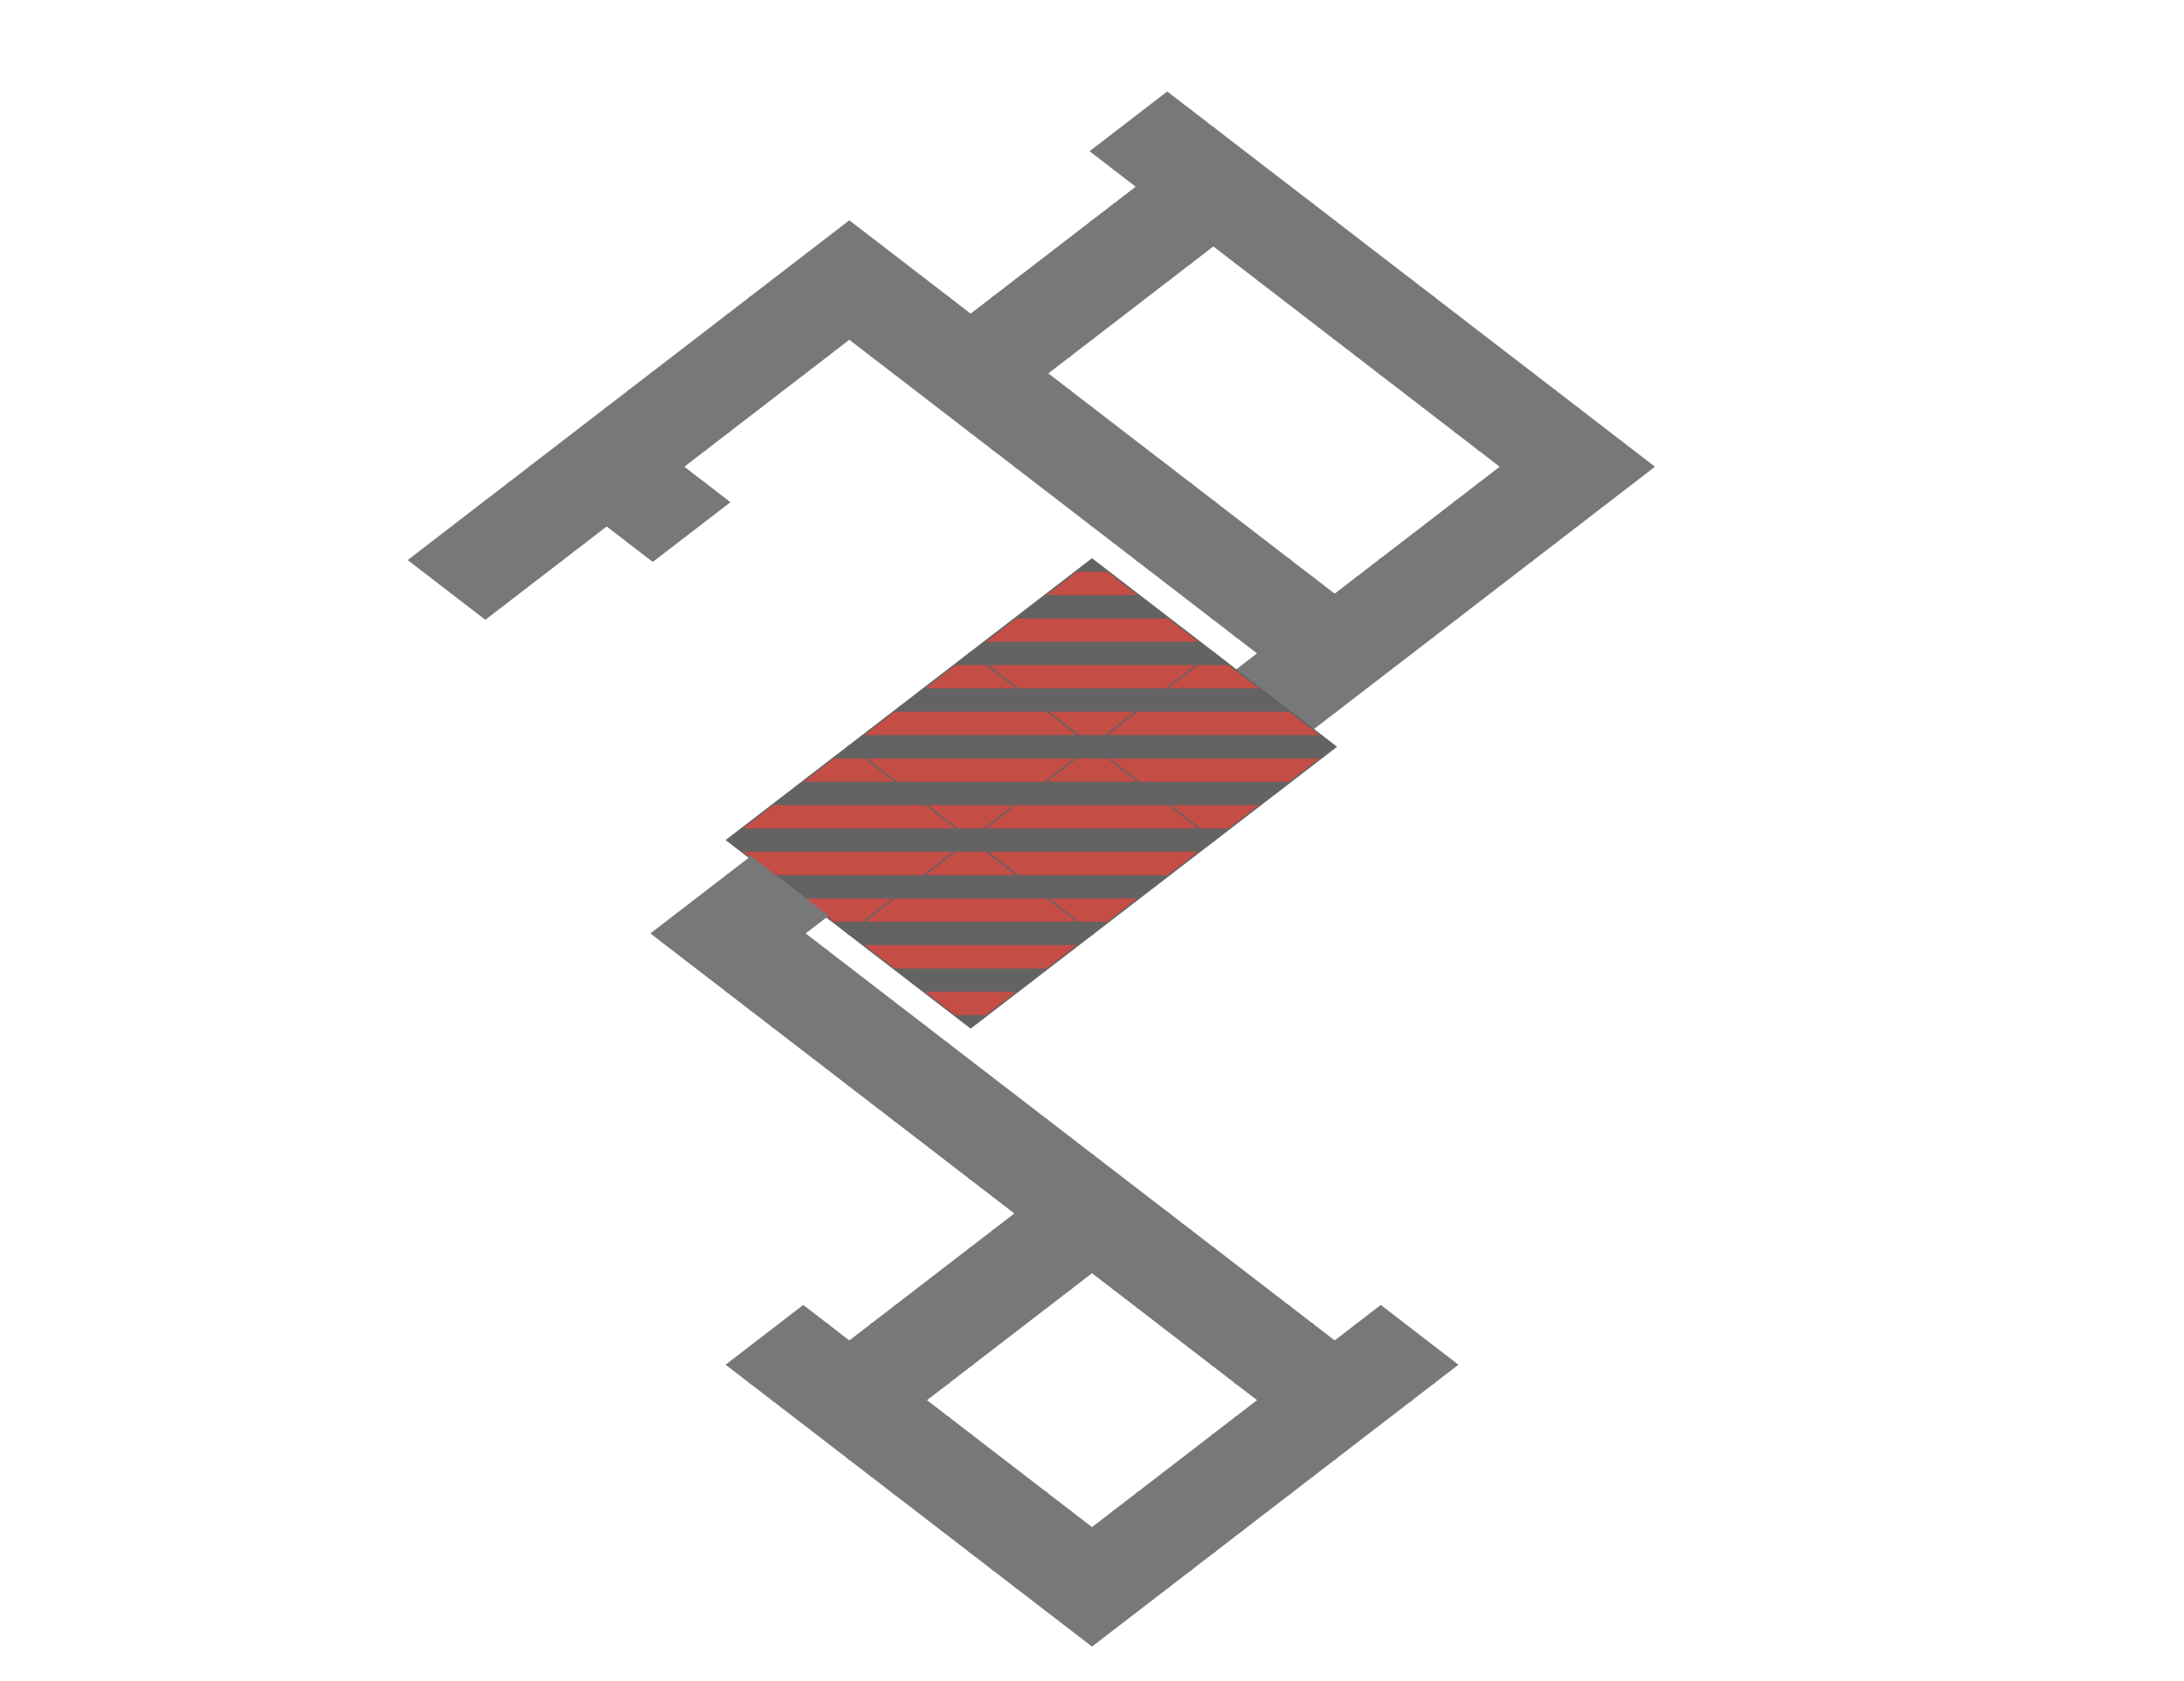
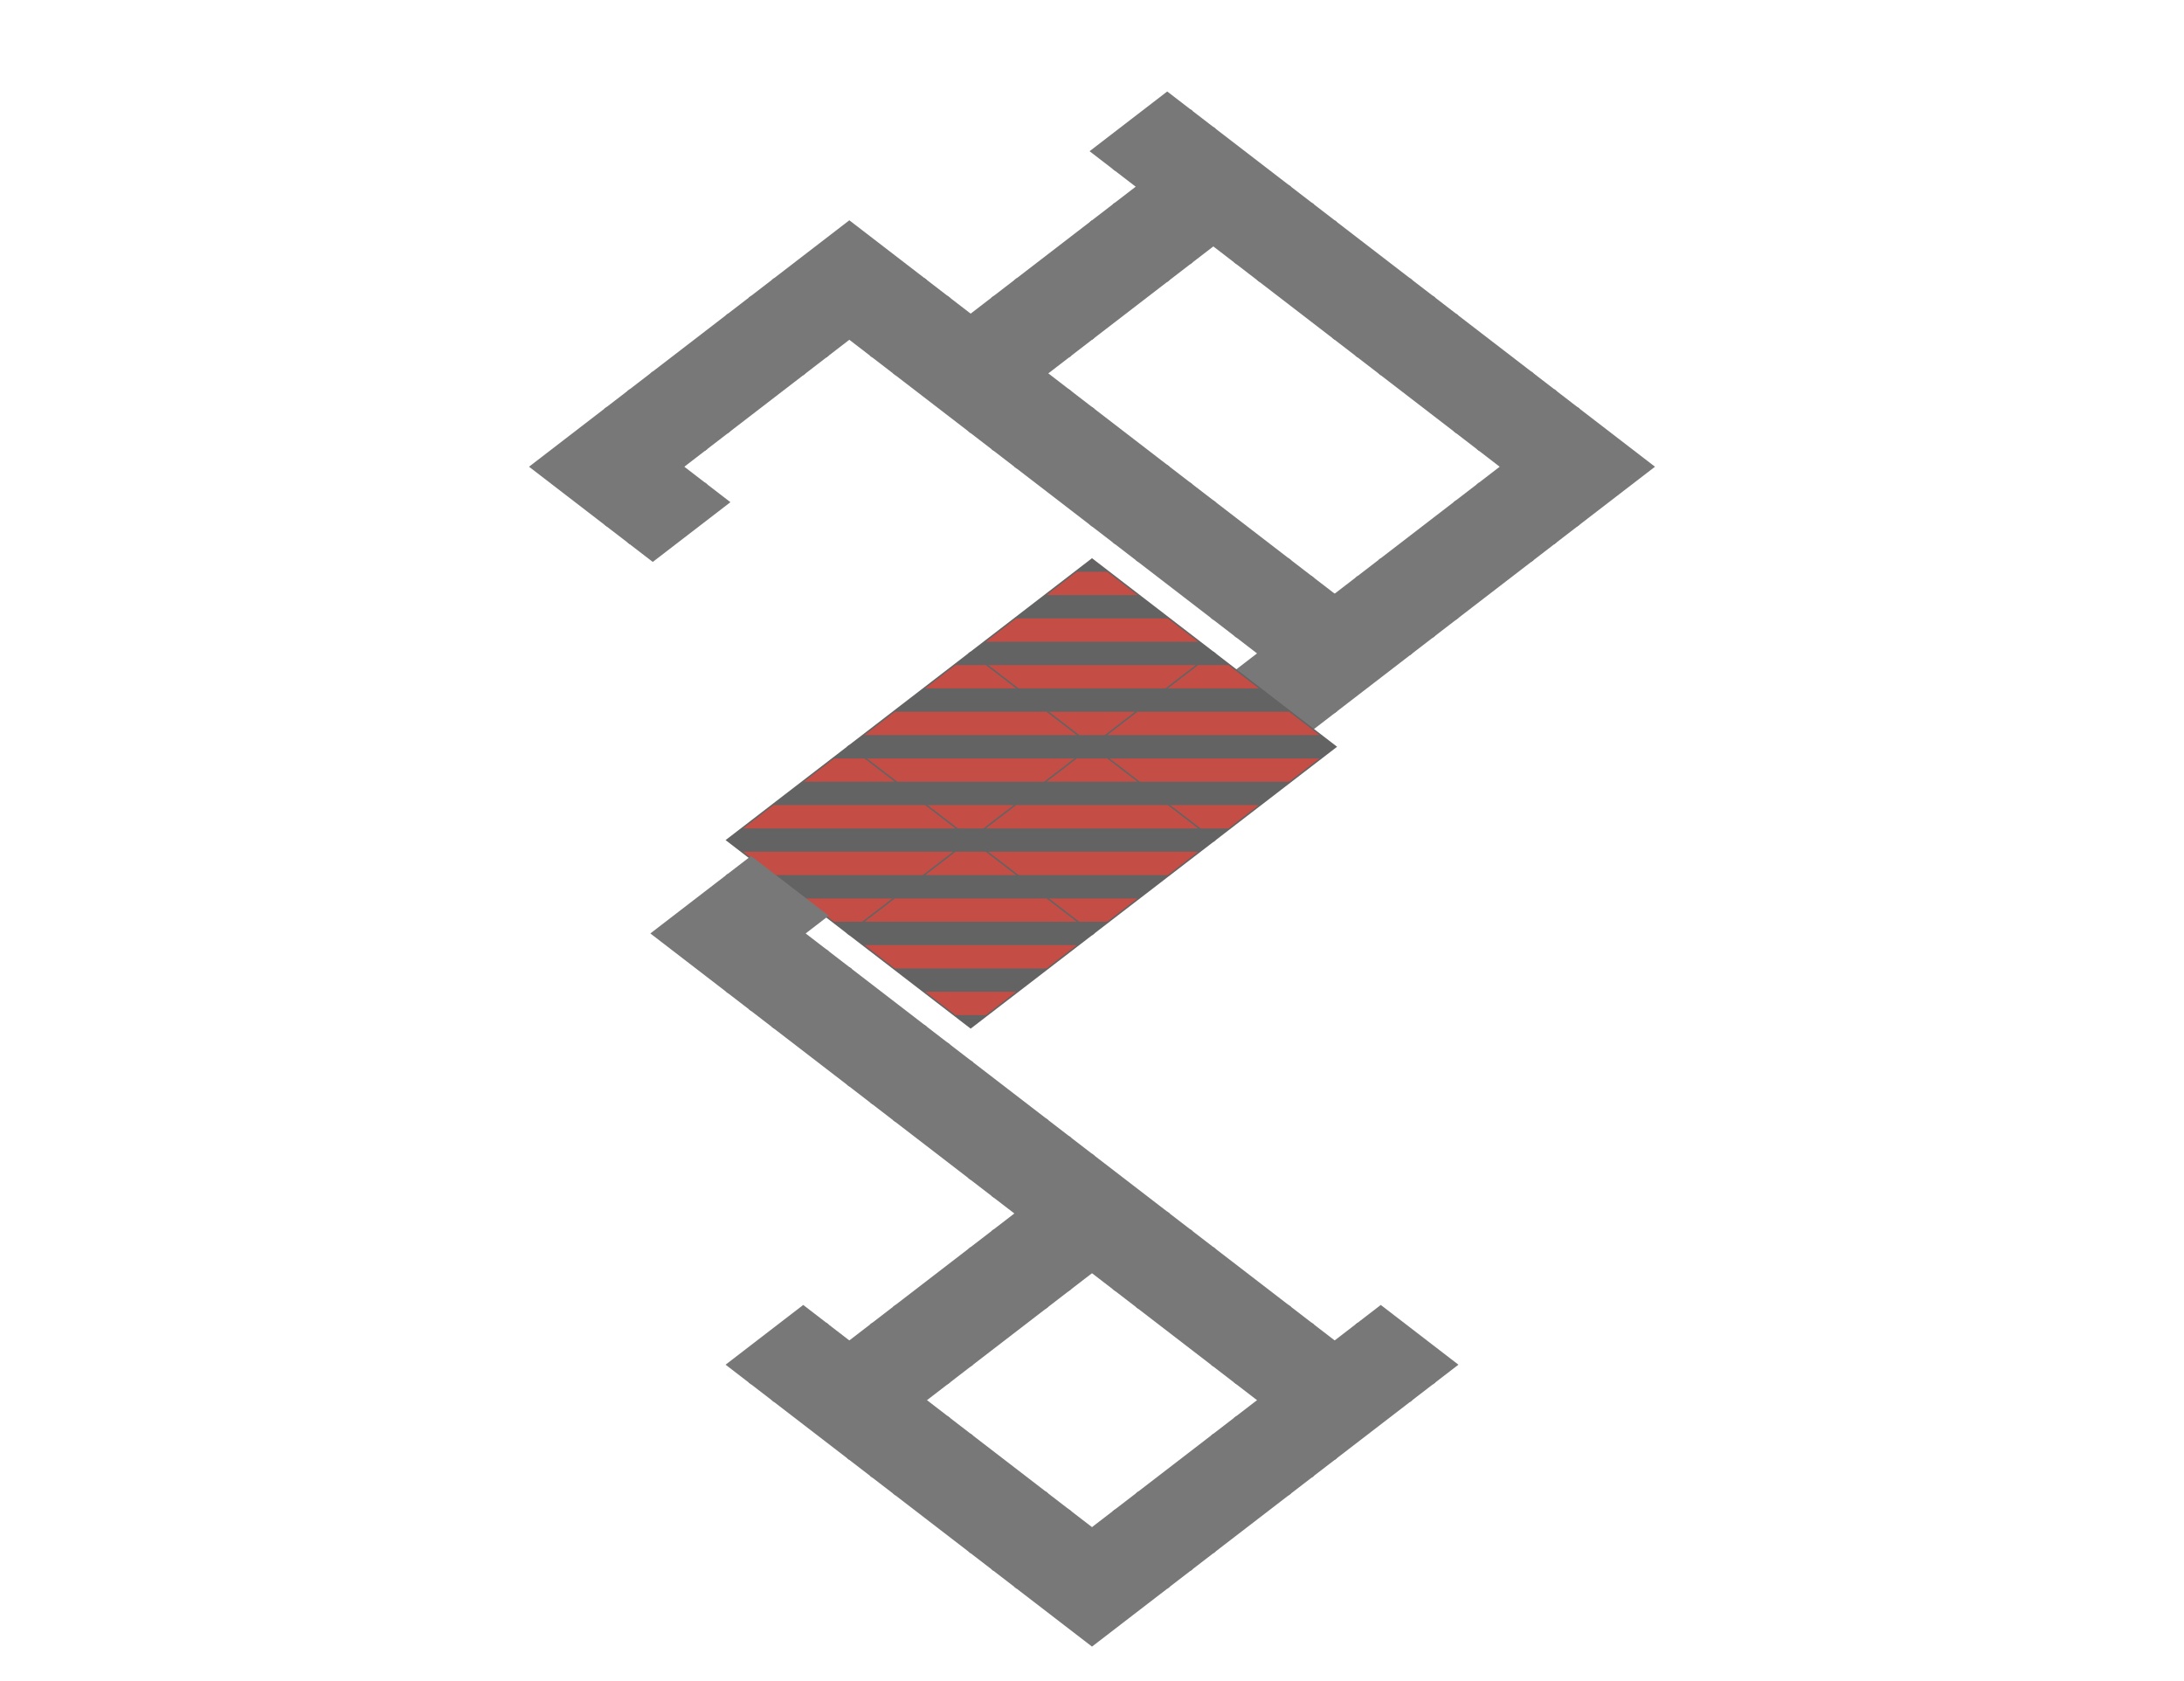
<svg xmlns="http://www.w3.org/2000/svg" width="183.444mm" height="141.111mm" viewBox="0 0 520 400" version="1.2" baseProfile="tiny">
  <defs>
</defs>
  <g fill="none" stroke="black" stroke-width="1" fill-rule="evenodd" stroke-linecap="square" stroke-linejoin="bevel">
    <g fill="none" stroke="#000000" stroke-opacity="1" stroke-width="1" stroke-linecap="square" stroke-linejoin="bevel" transform="matrix(1,0,0,1,0,0)" font-family="Sans Serif" font-size="9" font-weight="400" font-style="normal">
</g>
    <g fill="#787878" fill-opacity="1" stroke="#000000" stroke-opacity="0" stroke-width="1" stroke-linecap="square" stroke-linejoin="bevel" transform="matrix(28.8889,22.2222,-28.8889,22.2222,260,7.10543e-15)" font-family="Sans Serif" font-size="9" font-weight="400" font-style="normal">
      <rect x="0.8" y="0.18" width="0.21" height="0.64" />
    </g>
    <g fill="none" stroke="#000000" stroke-opacity="1" stroke-width="1" stroke-linecap="square" stroke-linejoin="bevel" transform="matrix(1,0,0,1,0,0)" font-family="Sans Serif" font-size="9" font-weight="400" font-style="normal">
</g>
    <g fill="#787878" fill-opacity="1" stroke="#000000" stroke-opacity="0" stroke-width="1" stroke-linecap="square" stroke-linejoin="bevel" transform="matrix(28.8889,22.2222,-28.8889,22.2222,288.889,22.2222)" font-family="Sans Serif" font-size="9" font-weight="400" font-style="normal">
      <rect x="0.18" y="0.18" width="0.64" height="0.64" />
      <rect x="0.8" y="0.18" width="0.21" height="0.64" />
      <rect x="0.18" y="0.8" width="0.64" height="0.21" />
      <rect x="-0.01" y="0.18" width="0.21" height="0.64" />
    </g>
    <g fill="none" stroke="#000000" stroke-opacity="1" stroke-width="1" stroke-linecap="square" stroke-linejoin="bevel" transform="matrix(1,0,0,1,0,0)" font-family="Sans Serif" font-size="9" font-weight="400" font-style="normal">
</g>
    <g fill="#787878" fill-opacity="1" stroke="#000000" stroke-opacity="0" stroke-width="1" stroke-linecap="square" stroke-linejoin="bevel" transform="matrix(28.8889,22.2222,-28.8889,22.2222,317.778,44.4444)" font-family="Sans Serif" font-size="9" font-weight="400" font-style="normal">
      <rect x="0.18" y="0.18" width="0.64" height="0.64" />
      <rect x="0.8" y="0.18" width="0.21" height="0.64" />
      <rect x="-0.01" y="0.18" width="0.21" height="0.64" />
    </g>
    <g fill="none" stroke="#000000" stroke-opacity="1" stroke-width="1" stroke-linecap="square" stroke-linejoin="bevel" transform="matrix(1,0,0,1,0,0)" font-family="Sans Serif" font-size="9" font-weight="400" font-style="normal">
</g>
    <g fill="#787878" fill-opacity="1" stroke="#000000" stroke-opacity="0" stroke-width="1" stroke-linecap="square" stroke-linejoin="bevel" transform="matrix(28.8889,22.2222,-28.8889,22.2222,346.667,66.6667)" font-family="Sans Serif" font-size="9" font-weight="400" font-style="normal">
      <rect x="0.18" y="0.18" width="0.64" height="0.64" />
      <rect x="0.8" y="0.18" width="0.21" height="0.64" />
      <rect x="-0.01" y="0.18" width="0.21" height="0.64" />
    </g>
    <g fill="none" stroke="#000000" stroke-opacity="1" stroke-width="1" stroke-linecap="square" stroke-linejoin="bevel" transform="matrix(1,0,0,1,0,0)" font-family="Sans Serif" font-size="9" font-weight="400" font-style="normal">
</g>
    <g fill="#787878" fill-opacity="1" stroke="#000000" stroke-opacity="0" stroke-width="1" stroke-linecap="square" stroke-linejoin="bevel" transform="matrix(28.8889,22.2222,-28.8889,22.2222,375.556,88.8889)" font-family="Sans Serif" font-size="9" font-weight="400" font-style="normal">
      <rect x="0.18" y="0.18" width="0.64" height="0.64" />
      <rect x="0.18" y="0.8" width="0.64" height="0.21" />
      <rect x="-0.01" y="0.18" width="0.21" height="0.64" />
    </g>
    <g fill="none" stroke="#000000" stroke-opacity="1" stroke-width="1" stroke-linecap="square" stroke-linejoin="bevel" transform="matrix(1,0,0,1,0,0)" font-family="Sans Serif" font-size="9" font-weight="400" font-style="normal">
</g>
    <g fill="none" stroke="#000000" stroke-opacity="1" stroke-width="1" stroke-linecap="square" stroke-linejoin="bevel" transform="matrix(1,0,0,1,0,0)" font-family="Sans Serif" font-size="9" font-weight="400" font-style="normal">
</g>
    <g fill="none" stroke="#000000" stroke-opacity="1" stroke-width="1" stroke-linecap="square" stroke-linejoin="bevel" transform="matrix(1,0,0,1,0,0)" font-family="Sans Serif" font-size="9" font-weight="400" font-style="normal">
</g>
    <g fill="none" stroke="#000000" stroke-opacity="1" stroke-width="1" stroke-linecap="square" stroke-linejoin="bevel" transform="matrix(1,0,0,1,0,0)" font-family="Sans Serif" font-size="9" font-weight="400" font-style="normal">
</g>
    <g fill="none" stroke="#000000" stroke-opacity="1" stroke-width="1" stroke-linecap="square" stroke-linejoin="bevel" transform="matrix(1,0,0,1,0,0)" font-family="Sans Serif" font-size="9" font-weight="400" font-style="normal">
</g>
    <g fill="none" stroke="#000000" stroke-opacity="1" stroke-width="1" stroke-linecap="square" stroke-linejoin="bevel" transform="matrix(1,0,0,1,0,0)" font-family="Sans Serif" font-size="9" font-weight="400" font-style="normal">
</g>
    <g fill="#787878" fill-opacity="1" stroke="#000000" stroke-opacity="0" stroke-width="1" stroke-linecap="square" stroke-linejoin="bevel" transform="matrix(28.8889,22.2222,-28.8889,22.2222,260,44.4444)" font-family="Sans Serif" font-size="9" font-weight="400" font-style="normal">
      <rect x="0.18" y="0.18" width="0.64" height="0.64" />
      <rect x="0.18" y="-0.01" width="0.64" height="0.21" />
      <rect x="0.18" y="0.8" width="0.64" height="0.21" />
    </g>
    <g fill="none" stroke="#000000" stroke-opacity="1" stroke-width="1" stroke-linecap="square" stroke-linejoin="bevel" transform="matrix(1,0,0,1,0,0)" font-family="Sans Serif" font-size="9" font-weight="400" font-style="normal">
</g>
    <g fill="none" stroke="#000000" stroke-opacity="1" stroke-width="1" stroke-linecap="square" stroke-linejoin="bevel" transform="matrix(1,0,0,1,0,0)" font-family="Sans Serif" font-size="9" font-weight="400" font-style="normal">
</g>
    <g fill="none" stroke="#000000" stroke-opacity="1" stroke-width="1" stroke-linecap="square" stroke-linejoin="bevel" transform="matrix(1,0,0,1,0,0)" font-family="Sans Serif" font-size="9" font-weight="400" font-style="normal">
</g>
    <g fill="#787878" fill-opacity="1" stroke="#000000" stroke-opacity="0" stroke-width="1" stroke-linecap="square" stroke-linejoin="bevel" transform="matrix(28.8889,22.2222,-28.8889,22.2222,346.667,111.111)" font-family="Sans Serif" font-size="9" font-weight="400" font-style="normal">
      <rect x="0.18" y="0.18" width="0.64" height="0.64" />
      <rect x="0.18" y="-0.01" width="0.64" height="0.21" />
      <rect x="0.18" y="0.8" width="0.64" height="0.21" />
    </g>
    <g fill="none" stroke="#000000" stroke-opacity="1" stroke-width="1" stroke-linecap="square" stroke-linejoin="bevel" transform="matrix(1,0,0,1,0,0)" font-family="Sans Serif" font-size="9" font-weight="400" font-style="normal">
</g>
    <g fill="none" stroke="#000000" stroke-opacity="1" stroke-width="1" stroke-linecap="square" stroke-linejoin="bevel" transform="matrix(1,0,0,1,0,0)" font-family="Sans Serif" font-size="9" font-weight="400" font-style="normal">
</g>
    <g fill="none" stroke="#000000" stroke-opacity="1" stroke-width="1" stroke-linecap="square" stroke-linejoin="bevel" transform="matrix(1,0,0,1,0,0)" font-family="Sans Serif" font-size="9" font-weight="400" font-style="normal">
</g>
    <g fill="none" stroke="#000000" stroke-opacity="1" stroke-width="1" stroke-linecap="square" stroke-linejoin="bevel" transform="matrix(1,0,0,1,0,0)" font-family="Sans Serif" font-size="9" font-weight="400" font-style="normal">
</g>
    <g fill="none" stroke="#000000" stroke-opacity="1" stroke-width="1" stroke-linecap="square" stroke-linejoin="bevel" transform="matrix(1,0,0,1,0,0)" font-family="Sans Serif" font-size="9" font-weight="400" font-style="normal">
</g>
    <g fill="#787878" fill-opacity="1" stroke="#000000" stroke-opacity="0" stroke-width="1" stroke-linecap="square" stroke-linejoin="bevel" transform="matrix(28.8889,22.2222,-28.8889,22.2222,202.222,44.4444)" font-family="Sans Serif" font-size="9" font-weight="400" font-style="normal">
      <rect x="0.18" y="0.18" width="0.64" height="0.64" />
      <rect x="0.8" y="0.18" width="0.21" height="0.64" />
      <rect x="0.18" y="0.8" width="0.64" height="0.21" />
    </g>
    <g fill="none" stroke="#000000" stroke-opacity="1" stroke-width="1" stroke-linecap="square" stroke-linejoin="bevel" transform="matrix(1,0,0,1,0,0)" font-family="Sans Serif" font-size="9" font-weight="400" font-style="normal">
</g>
    <g fill="#787878" fill-opacity="1" stroke="#000000" stroke-opacity="0" stroke-width="1" stroke-linecap="square" stroke-linejoin="bevel" transform="matrix(28.8889,22.2222,-28.8889,22.2222,231.111,66.6667)" font-family="Sans Serif" font-size="9" font-weight="400" font-style="normal">
      <rect x="0.18" y="0.18" width="0.64" height="0.64" />
      <rect x="0.18" y="-0.01" width="0.64" height="0.21" />
      <rect x="0.8" y="0.18" width="0.21" height="0.64" />
      <rect x="-0.01" y="0.18" width="0.21" height="0.64" />
    </g>
    <g fill="none" stroke="#000000" stroke-opacity="1" stroke-width="1" stroke-linecap="square" stroke-linejoin="bevel" transform="matrix(1,0,0,1,0,0)" font-family="Sans Serif" font-size="9" font-weight="400" font-style="normal">
</g>
    <g fill="#787878" fill-opacity="1" stroke="#000000" stroke-opacity="0" stroke-width="1" stroke-linecap="square" stroke-linejoin="bevel" transform="matrix(28.8889,22.2222,-28.8889,22.2222,260,88.8889)" font-family="Sans Serif" font-size="9" font-weight="400" font-style="normal">
      <rect x="0.18" y="0.18" width="0.64" height="0.64" />
      <rect x="0.8" y="0.18" width="0.21" height="0.64" />
      <rect x="-0.01" y="0.18" width="0.21" height="0.64" />
    </g>
    <g fill="none" stroke="#000000" stroke-opacity="1" stroke-width="1" stroke-linecap="square" stroke-linejoin="bevel" transform="matrix(1,0,0,1,0,0)" font-family="Sans Serif" font-size="9" font-weight="400" font-style="normal">
</g>
    <g fill="#787878" fill-opacity="1" stroke="#000000" stroke-opacity="0" stroke-width="1" stroke-linecap="square" stroke-linejoin="bevel" transform="matrix(28.8889,22.2222,-28.8889,22.2222,288.889,111.111)" font-family="Sans Serif" font-size="9" font-weight="400" font-style="normal">
      <rect x="0.18" y="0.18" width="0.64" height="0.64" />
      <rect x="0.8" y="0.18" width="0.21" height="0.64" />
      <rect x="-0.01" y="0.18" width="0.21" height="0.64" />
    </g>
    <g fill="none" stroke="#000000" stroke-opacity="1" stroke-width="1" stroke-linecap="square" stroke-linejoin="bevel" transform="matrix(1,0,0,1,0,0)" font-family="Sans Serif" font-size="9" font-weight="400" font-style="normal">
</g>
    <g fill="#787878" fill-opacity="1" stroke="#000000" stroke-opacity="0" stroke-width="1" stroke-linecap="square" stroke-linejoin="bevel" transform="matrix(28.8889,22.2222,-28.8889,22.2222,317.778,133.333)" font-family="Sans Serif" font-size="9" font-weight="400" font-style="normal">
      <rect x="0.18" y="0.18" width="0.64" height="0.64" />
      <rect x="0.18" y="-0.01" width="0.64" height="0.21" />
      <rect x="0.18" y="0.8" width="0.64" height="0.21" />
      <rect x="-0.01" y="0.18" width="0.21" height="0.64" />
    </g>
    <g fill="none" stroke="#000000" stroke-opacity="1" stroke-width="1" stroke-linecap="square" stroke-linejoin="bevel" transform="matrix(1,0,0,1,0,0)" font-family="Sans Serif" font-size="9" font-weight="400" font-style="normal">
</g>
    <g fill="none" stroke="#000000" stroke-opacity="1" stroke-width="1" stroke-linecap="square" stroke-linejoin="bevel" transform="matrix(1,0,0,1,0,0)" font-family="Sans Serif" font-size="9" font-weight="400" font-style="normal">
</g>
    <g fill="none" stroke="#000000" stroke-opacity="1" stroke-width="1" stroke-linecap="square" stroke-linejoin="bevel" transform="matrix(1,0,0,1,0,0)" font-family="Sans Serif" font-size="9" font-weight="400" font-style="normal">
</g>
    <g fill="none" stroke="#000000" stroke-opacity="1" stroke-width="1" stroke-linecap="square" stroke-linejoin="bevel" transform="matrix(1,0,0,1,0,0)" font-family="Sans Serif" font-size="9" font-weight="400" font-style="normal">
</g>
    <g fill="none" stroke="#000000" stroke-opacity="1" stroke-width="1" stroke-linecap="square" stroke-linejoin="bevel" transform="matrix(1,0,0,1,0,0)" font-family="Sans Serif" font-size="9" font-weight="400" font-style="normal">
</g>
    <g fill="#787878" fill-opacity="1" stroke="#000000" stroke-opacity="0" stroke-width="1" stroke-linecap="square" stroke-linejoin="bevel" transform="matrix(28.8889,22.2222,-28.8889,22.2222,173.333,66.6667)" font-family="Sans Serif" font-size="9" font-weight="400" font-style="normal">
      <rect x="0.18" y="0.18" width="0.64" height="0.64" />
      <rect x="0.18" y="-0.01" width="0.64" height="0.21" />
      <rect x="0.18" y="0.8" width="0.64" height="0.21" />
    </g>
    <g fill="none" stroke="#000000" stroke-opacity="1" stroke-width="1" stroke-linecap="square" stroke-linejoin="bevel" transform="matrix(1,0,0,1,0,0)" font-family="Sans Serif" font-size="9" font-weight="400" font-style="normal">
</g>
    <g fill="none" stroke="#000000" stroke-opacity="1" stroke-width="1" stroke-linecap="square" stroke-linejoin="bevel" transform="matrix(1,0,0,1,0,0)" font-family="Sans Serif" font-size="9" font-weight="400" font-style="normal">
</g>
    <g fill="none" stroke="#000000" stroke-opacity="1" stroke-width="1" stroke-linecap="square" stroke-linejoin="bevel" transform="matrix(1,0,0,1,0,0)" font-family="Sans Serif" font-size="9" font-weight="400" font-style="normal">
</g>
    <g fill="#636363" fill-opacity="1" stroke="#000000" stroke-opacity="0" stroke-width="1" stroke-linecap="square" stroke-linejoin="bevel" transform="matrix(28.8889,22.2222,-28.8889,22.2222,260,133.333)" font-family="Sans Serif" font-size="9" font-weight="400" font-style="normal">
      <rect x="-0.01" y="-0.01" width="1.02" height="1.02" />
    </g>
    <g fill="#f44336" fill-opacity="0.667" stroke="#000000" stroke-opacity="0" stroke-width="1" stroke-linecap="square" stroke-linejoin="bevel" transform="matrix(28.8889,22.2222,-28.8889,22.2222,260,133.333)" font-family="Sans Serif" font-size="9" font-weight="400" font-style="normal">
      <path vector-effect="none" fill-rule="evenodd" d="M0.125,0 L0.375,0 L0,0.375 L0,0.125 L0.125,0" />
      <path vector-effect="none" fill-rule="evenodd" d="M0.625,0 L0.875,0 L0,0.875 L0,0.625 L0.625,0" />
      <path vector-effect="none" fill-rule="evenodd" d="M0.125,1 L0.375,1 L1,0.375 L1,0.125 L0.125,1" />
      <path vector-effect="none" fill-rule="evenodd" d="M0.625,1 L0.875,1 L1,0.875 L1,0.625 L0.625,1" />
    </g>
    <g fill="none" stroke="#000000" stroke-opacity="1" stroke-width="1" stroke-linecap="square" stroke-linejoin="bevel" transform="matrix(1,0,0,1,0,0)" font-family="Sans Serif" font-size="9" font-weight="400" font-style="normal">
</g>
    <g fill="#636363" fill-opacity="1" stroke="#000000" stroke-opacity="0" stroke-width="1" stroke-linecap="square" stroke-linejoin="bevel" transform="matrix(28.8889,22.2222,-28.8889,22.2222,288.889,155.556)" font-family="Sans Serif" font-size="9" font-weight="400" font-style="normal">
      <rect x="-0.01" y="-0.01" width="1.02" height="1.02" />
    </g>
    <g fill="#f44336" fill-opacity="0.667" stroke="#000000" stroke-opacity="0" stroke-width="1" stroke-linecap="square" stroke-linejoin="bevel" transform="matrix(28.8889,22.2222,-28.8889,22.2222,288.889,155.556)" font-family="Sans Serif" font-size="9" font-weight="400" font-style="normal">
      <path vector-effect="none" fill-rule="evenodd" d="M0.125,0 L0.375,0 L0,0.375 L0,0.125 L0.125,0" />
      <path vector-effect="none" fill-rule="evenodd" d="M0.625,0 L0.875,0 L0,0.875 L0,0.625 L0.625,0" />
      <path vector-effect="none" fill-rule="evenodd" d="M0.125,1 L0.375,1 L1,0.375 L1,0.125 L0.125,1" />
      <path vector-effect="none" fill-rule="evenodd" d="M0.625,1 L0.875,1 L1,0.875 L1,0.625 L0.625,1" />
    </g>
    <g fill="none" stroke="#000000" stroke-opacity="1" stroke-width="1" stroke-linecap="square" stroke-linejoin="bevel" transform="matrix(1,0,0,1,0,0)" font-family="Sans Serif" font-size="9" font-weight="400" font-style="normal">
</g>
    <g fill="none" stroke="#000000" stroke-opacity="1" stroke-width="1" stroke-linecap="square" stroke-linejoin="bevel" transform="matrix(1,0,0,1,0,0)" font-family="Sans Serif" font-size="9" font-weight="400" font-style="normal">
</g>
    <g fill="none" stroke="#000000" stroke-opacity="1" stroke-width="1" stroke-linecap="square" stroke-linejoin="bevel" transform="matrix(1,0,0,1,0,0)" font-family="Sans Serif" font-size="9" font-weight="400" font-style="normal">
</g>
    <g fill="none" stroke="#000000" stroke-opacity="1" stroke-width="1" stroke-linecap="square" stroke-linejoin="bevel" transform="matrix(1,0,0,1,0,0)" font-family="Sans Serif" font-size="9" font-weight="400" font-style="normal">
</g>
    <g fill="none" stroke="#000000" stroke-opacity="1" stroke-width="1" stroke-linecap="square" stroke-linejoin="bevel" transform="matrix(1,0,0,1,0,0)" font-family="Sans Serif" font-size="9" font-weight="400" font-style="normal">
</g>
    <g fill="#787878" fill-opacity="1" stroke="#000000" stroke-opacity="0" stroke-width="1" stroke-linecap="square" stroke-linejoin="bevel" transform="matrix(28.8889,22.2222,-28.8889,22.2222,144.444,88.8889)" font-family="Sans Serif" font-size="9" font-weight="400" font-style="normal">
      <rect x="0.18" y="0.18" width="0.64" height="0.64" />
      <rect x="0.18" y="-0.01" width="0.64" height="0.21" />
      <rect x="0.8" y="0.18" width="0.21" height="0.64" />
-       <rect x="0.18" y="0.8" width="0.64" height="0.21" />
    </g>
    <g fill="none" stroke="#000000" stroke-opacity="1" stroke-width="1" stroke-linecap="square" stroke-linejoin="bevel" transform="matrix(1,0,0,1,0,0)" font-family="Sans Serif" font-size="9" font-weight="400" font-style="normal">
</g>
    <g fill="#787878" fill-opacity="1" stroke="#000000" stroke-opacity="0" stroke-width="1" stroke-linecap="square" stroke-linejoin="bevel" transform="matrix(28.8889,22.2222,-28.8889,22.2222,173.333,111.111)" font-family="Sans Serif" font-size="9" font-weight="400" font-style="normal">
      <rect x="-0.01" y="0.18" width="0.21" height="0.64" />
    </g>
    <g fill="none" stroke="#000000" stroke-opacity="1" stroke-width="1" stroke-linecap="square" stroke-linejoin="bevel" transform="matrix(1,0,0,1,0,0)" font-family="Sans Serif" font-size="9" font-weight="400" font-style="normal">
</g>
    <g fill="none" stroke="#000000" stroke-opacity="1" stroke-width="1" stroke-linecap="square" stroke-linejoin="bevel" transform="matrix(1,0,0,1,0,0)" font-family="Sans Serif" font-size="9" font-weight="400" font-style="normal">
</g>
    <g fill="#636363" fill-opacity="1" stroke="#000000" stroke-opacity="0" stroke-width="1" stroke-linecap="square" stroke-linejoin="bevel" transform="matrix(28.8889,22.2222,-28.8889,22.2222,231.111,155.556)" font-family="Sans Serif" font-size="9" font-weight="400" font-style="normal">
      <rect x="-0.01" y="-0.01" width="1.02" height="1.02" />
    </g>
    <g fill="#f44336" fill-opacity="0.667" stroke="#000000" stroke-opacity="0" stroke-width="1" stroke-linecap="square" stroke-linejoin="bevel" transform="matrix(28.8889,22.2222,-28.8889,22.2222,231.111,155.556)" font-family="Sans Serif" font-size="9" font-weight="400" font-style="normal">
      <path vector-effect="none" fill-rule="evenodd" d="M0.125,0 L0.375,0 L0,0.375 L0,0.125 L0.125,0" />
      <path vector-effect="none" fill-rule="evenodd" d="M0.625,0 L0.875,0 L0,0.875 L0,0.625 L0.625,0" />
      <path vector-effect="none" fill-rule="evenodd" d="M0.125,1 L0.375,1 L1,0.375 L1,0.125 L0.125,1" />
      <path vector-effect="none" fill-rule="evenodd" d="M0.625,1 L0.875,1 L1,0.875 L1,0.625 L0.625,1" />
    </g>
    <g fill="none" stroke="#000000" stroke-opacity="1" stroke-width="1" stroke-linecap="square" stroke-linejoin="bevel" transform="matrix(1,0,0,1,0,0)" font-family="Sans Serif" font-size="9" font-weight="400" font-style="normal">
</g>
    <g fill="#636363" fill-opacity="1" stroke="#000000" stroke-opacity="0" stroke-width="1" stroke-linecap="square" stroke-linejoin="bevel" transform="matrix(28.8889,22.2222,-28.8889,22.2222,260,177.778)" font-family="Sans Serif" font-size="9" font-weight="400" font-style="normal">
      <rect x="-0.01" y="-0.01" width="1.02" height="1.02" />
    </g>
    <g fill="#f44336" fill-opacity="0.667" stroke="#000000" stroke-opacity="0" stroke-width="1" stroke-linecap="square" stroke-linejoin="bevel" transform="matrix(28.8889,22.2222,-28.8889,22.2222,260,177.778)" font-family="Sans Serif" font-size="9" font-weight="400" font-style="normal">
      <path vector-effect="none" fill-rule="evenodd" d="M0.125,0 L0.375,0 L0,0.375 L0,0.125 L0.125,0" />
      <path vector-effect="none" fill-rule="evenodd" d="M0.625,0 L0.875,0 L0,0.875 L0,0.625 L0.625,0" />
      <path vector-effect="none" fill-rule="evenodd" d="M0.125,1 L0.375,1 L1,0.375 L1,0.125 L0.125,1" />
      <path vector-effect="none" fill-rule="evenodd" d="M0.625,1 L0.875,1 L1,0.875 L1,0.625 L0.625,1" />
    </g>
    <g fill="none" stroke="#000000" stroke-opacity="1" stroke-width="1" stroke-linecap="square" stroke-linejoin="bevel" transform="matrix(1,0,0,1,0,0)" font-family="Sans Serif" font-size="9" font-weight="400" font-style="normal">
</g>
    <g fill="none" stroke="#000000" stroke-opacity="1" stroke-width="1" stroke-linecap="square" stroke-linejoin="bevel" transform="matrix(1,0,0,1,0,0)" font-family="Sans Serif" font-size="9" font-weight="400" font-style="normal">
</g>
    <g fill="none" stroke="#000000" stroke-opacity="1" stroke-width="1" stroke-linecap="square" stroke-linejoin="bevel" transform="matrix(1,0,0,1,0,0)" font-family="Sans Serif" font-size="9" font-weight="400" font-style="normal">
</g>
    <g fill="none" stroke="#000000" stroke-opacity="1" stroke-width="1" stroke-linecap="square" stroke-linejoin="bevel" transform="matrix(1,0,0,1,0,0)" font-family="Sans Serif" font-size="9" font-weight="400" font-style="normal">
</g>
    <g fill="none" stroke="#000000" stroke-opacity="1" stroke-width="1" stroke-linecap="square" stroke-linejoin="bevel" transform="matrix(1,0,0,1,0,0)" font-family="Sans Serif" font-size="9" font-weight="400" font-style="normal">
</g>
-     <g fill="#787878" fill-opacity="1" stroke="#000000" stroke-opacity="0" stroke-width="1" stroke-linecap="square" stroke-linejoin="bevel" transform="matrix(28.8889,22.2222,-28.8889,22.2222,115.556,111.111)" font-family="Sans Serif" font-size="9" font-weight="400" font-style="normal">
-       <rect x="0.18" y="0.18" width="0.64" height="0.64" />
-       <rect x="0.18" y="-0.01" width="0.64" height="0.21" />
-     </g>
    <g fill="none" stroke="#000000" stroke-opacity="1" stroke-width="1" stroke-linecap="square" stroke-linejoin="bevel" transform="matrix(1,0,0,1,0,0)" font-family="Sans Serif" font-size="9" font-weight="400" font-style="normal">
</g>
    <g fill="none" stroke="#000000" stroke-opacity="1" stroke-width="1" stroke-linecap="square" stroke-linejoin="bevel" transform="matrix(1,0,0,1,0,0)" font-family="Sans Serif" font-size="9" font-weight="400" font-style="normal">
</g>
    <g fill="none" stroke="#000000" stroke-opacity="1" stroke-width="1" stroke-linecap="square" stroke-linejoin="bevel" transform="matrix(1,0,0,1,0,0)" font-family="Sans Serif" font-size="9" font-weight="400" font-style="normal">
</g>
    <g fill="#636363" fill-opacity="1" stroke="#000000" stroke-opacity="0" stroke-width="1" stroke-linecap="square" stroke-linejoin="bevel" transform="matrix(28.8889,22.2222,-28.8889,22.2222,202.222,177.778)" font-family="Sans Serif" font-size="9" font-weight="400" font-style="normal">
      <rect x="-0.01" y="-0.01" width="1.02" height="1.02" />
    </g>
    <g fill="#f44336" fill-opacity="0.667" stroke="#000000" stroke-opacity="0" stroke-width="1" stroke-linecap="square" stroke-linejoin="bevel" transform="matrix(28.8889,22.2222,-28.8889,22.2222,202.222,177.778)" font-family="Sans Serif" font-size="9" font-weight="400" font-style="normal">
      <path vector-effect="none" fill-rule="evenodd" d="M0.125,0 L0.375,0 L0,0.375 L0,0.125 L0.125,0" />
      <path vector-effect="none" fill-rule="evenodd" d="M0.625,0 L0.875,0 L0,0.875 L0,0.625 L0.625,0" />
      <path vector-effect="none" fill-rule="evenodd" d="M0.125,1 L0.375,1 L1,0.375 L1,0.125 L0.125,1" />
      <path vector-effect="none" fill-rule="evenodd" d="M0.625,1 L0.875,1 L1,0.875 L1,0.625 L0.625,1" />
    </g>
    <g fill="none" stroke="#000000" stroke-opacity="1" stroke-width="1" stroke-linecap="square" stroke-linejoin="bevel" transform="matrix(1,0,0,1,0,0)" font-family="Sans Serif" font-size="9" font-weight="400" font-style="normal">
</g>
    <g fill="#636363" fill-opacity="1" stroke="#000000" stroke-opacity="0" stroke-width="1" stroke-linecap="square" stroke-linejoin="bevel" transform="matrix(28.8889,22.2222,-28.8889,22.2222,231.111,200)" font-family="Sans Serif" font-size="9" font-weight="400" font-style="normal">
      <rect x="-0.01" y="-0.01" width="1.02" height="1.02" />
    </g>
    <g fill="#f44336" fill-opacity="0.667" stroke="#000000" stroke-opacity="0" stroke-width="1" stroke-linecap="square" stroke-linejoin="bevel" transform="matrix(28.8889,22.2222,-28.8889,22.2222,231.111,200)" font-family="Sans Serif" font-size="9" font-weight="400" font-style="normal">
      <path vector-effect="none" fill-rule="evenodd" d="M0.125,0 L0.375,0 L0,0.375 L0,0.125 L0.125,0" />
      <path vector-effect="none" fill-rule="evenodd" d="M0.625,0 L0.875,0 L0,0.875 L0,0.625 L0.625,0" />
      <path vector-effect="none" fill-rule="evenodd" d="M0.125,1 L0.375,1 L1,0.375 L1,0.125 L0.125,1" />
      <path vector-effect="none" fill-rule="evenodd" d="M0.625,1 L0.875,1 L1,0.875 L1,0.625 L0.625,1" />
    </g>
    <g fill="none" stroke="#000000" stroke-opacity="1" stroke-width="1" stroke-linecap="square" stroke-linejoin="bevel" transform="matrix(1,0,0,1,0,0)" font-family="Sans Serif" font-size="9" font-weight="400" font-style="normal">
</g>
    <g fill="none" stroke="#000000" stroke-opacity="1" stroke-width="1" stroke-linecap="square" stroke-linejoin="bevel" transform="matrix(1,0,0,1,0,0)" font-family="Sans Serif" font-size="9" font-weight="400" font-style="normal">
</g>
    <g fill="none" stroke="#000000" stroke-opacity="1" stroke-width="1" stroke-linecap="square" stroke-linejoin="bevel" transform="matrix(1,0,0,1,0,0)" font-family="Sans Serif" font-size="9" font-weight="400" font-style="normal">
</g>
    <g fill="none" stroke="#000000" stroke-opacity="1" stroke-width="1" stroke-linecap="square" stroke-linejoin="bevel" transform="matrix(1,0,0,1,0,0)" font-family="Sans Serif" font-size="9" font-weight="400" font-style="normal">
</g>
    <g fill="#787878" fill-opacity="1" stroke="#000000" stroke-opacity="0" stroke-width="1" stroke-linecap="square" stroke-linejoin="bevel" transform="matrix(28.8889,22.2222,-28.8889,22.2222,346.667,288.889)" font-family="Sans Serif" font-size="9" font-weight="400" font-style="normal">
      <rect x="0.18" y="0.8" width="0.64" height="0.21" />
    </g>
    <g fill="none" stroke="#000000" stroke-opacity="1" stroke-width="1" stroke-linecap="square" stroke-linejoin="bevel" transform="matrix(1,0,0,1,0,0)" font-family="Sans Serif" font-size="9" font-weight="400" font-style="normal">
</g>
    <g fill="none" stroke="#000000" stroke-opacity="1" stroke-width="1" stroke-linecap="square" stroke-linejoin="bevel" transform="matrix(1,0,0,1,0,0)" font-family="Sans Serif" font-size="9" font-weight="400" font-style="normal">
</g>
    <g fill="none" stroke="#000000" stroke-opacity="1" stroke-width="1" stroke-linecap="square" stroke-linejoin="bevel" transform="matrix(1,0,0,1,0,0)" font-family="Sans Serif" font-size="9" font-weight="400" font-style="normal">
</g>
    <g fill="none" stroke="#000000" stroke-opacity="1" stroke-width="1" stroke-linecap="square" stroke-linejoin="bevel" transform="matrix(1,0,0,1,0,0)" font-family="Sans Serif" font-size="9" font-weight="400" font-style="normal">
</g>
    <g fill="#787878" fill-opacity="1" stroke="#000000" stroke-opacity="0" stroke-width="1" stroke-linecap="square" stroke-linejoin="bevel" transform="matrix(28.8889,22.2222,-28.8889,22.2222,173.333,200)" font-family="Sans Serif" font-size="9" font-weight="400" font-style="normal">
      <rect x="0.18" y="0.18" width="0.64" height="0.64" />
      <rect x="0.18" y="-0.01" width="0.64" height="0.21" />
      <rect x="0.8" y="0.18" width="0.21" height="0.64" />
    </g>
    <g fill="none" stroke="#000000" stroke-opacity="1" stroke-width="1" stroke-linecap="square" stroke-linejoin="bevel" transform="matrix(1,0,0,1,0,0)" font-family="Sans Serif" font-size="9" font-weight="400" font-style="normal">
</g>
    <g fill="#787878" fill-opacity="1" stroke="#000000" stroke-opacity="0" stroke-width="1" stroke-linecap="square" stroke-linejoin="bevel" transform="matrix(28.8889,22.2222,-28.8889,22.2222,202.222,222.222)" font-family="Sans Serif" font-size="9" font-weight="400" font-style="normal">
      <rect x="0.18" y="0.18" width="0.64" height="0.64" />
      <rect x="0.8" y="0.18" width="0.21" height="0.64" />
      <rect x="-0.01" y="0.18" width="0.21" height="0.64" />
    </g>
    <g fill="none" stroke="#000000" stroke-opacity="1" stroke-width="1" stroke-linecap="square" stroke-linejoin="bevel" transform="matrix(1,0,0,1,0,0)" font-family="Sans Serif" font-size="9" font-weight="400" font-style="normal">
</g>
    <g fill="#787878" fill-opacity="1" stroke="#000000" stroke-opacity="0" stroke-width="1" stroke-linecap="square" stroke-linejoin="bevel" transform="matrix(28.8889,22.2222,-28.8889,22.2222,231.111,244.444)" font-family="Sans Serif" font-size="9" font-weight="400" font-style="normal">
      <rect x="0.18" y="0.18" width="0.64" height="0.64" />
      <rect x="0.8" y="0.18" width="0.21" height="0.64" />
      <rect x="-0.01" y="0.18" width="0.21" height="0.64" />
    </g>
    <g fill="none" stroke="#000000" stroke-opacity="1" stroke-width="1" stroke-linecap="square" stroke-linejoin="bevel" transform="matrix(1,0,0,1,0,0)" font-family="Sans Serif" font-size="9" font-weight="400" font-style="normal">
</g>
    <g fill="#787878" fill-opacity="1" stroke="#000000" stroke-opacity="0" stroke-width="1" stroke-linecap="square" stroke-linejoin="bevel" transform="matrix(28.8889,22.2222,-28.8889,22.2222,260,266.667)" font-family="Sans Serif" font-size="9" font-weight="400" font-style="normal">
      <rect x="0.18" y="0.18" width="0.64" height="0.64" />
      <rect x="0.8" y="0.18" width="0.21" height="0.64" />
      <rect x="0.18" y="0.8" width="0.64" height="0.21" />
      <rect x="-0.01" y="0.18" width="0.21" height="0.64" />
    </g>
    <g fill="none" stroke="#000000" stroke-opacity="1" stroke-width="1" stroke-linecap="square" stroke-linejoin="bevel" transform="matrix(1,0,0,1,0,0)" font-family="Sans Serif" font-size="9" font-weight="400" font-style="normal">
</g>
    <g fill="#787878" fill-opacity="1" stroke="#000000" stroke-opacity="0" stroke-width="1" stroke-linecap="square" stroke-linejoin="bevel" transform="matrix(28.8889,22.2222,-28.8889,22.2222,288.889,288.889)" font-family="Sans Serif" font-size="9" font-weight="400" font-style="normal">
      <rect x="0.18" y="0.18" width="0.64" height="0.64" />
      <rect x="0.8" y="0.18" width="0.21" height="0.64" />
      <rect x="-0.01" y="0.18" width="0.21" height="0.64" />
    </g>
    <g fill="none" stroke="#000000" stroke-opacity="1" stroke-width="1" stroke-linecap="square" stroke-linejoin="bevel" transform="matrix(1,0,0,1,0,0)" font-family="Sans Serif" font-size="9" font-weight="400" font-style="normal">
</g>
    <g fill="#787878" fill-opacity="1" stroke="#000000" stroke-opacity="0" stroke-width="1" stroke-linecap="square" stroke-linejoin="bevel" transform="matrix(28.8889,22.2222,-28.8889,22.2222,317.778,311.111)" font-family="Sans Serif" font-size="9" font-weight="400" font-style="normal">
      <rect x="0.18" y="0.18" width="0.64" height="0.64" />
      <rect x="0.18" y="-0.01" width="0.64" height="0.21" />
      <rect x="0.18" y="0.8" width="0.64" height="0.21" />
      <rect x="-0.01" y="0.18" width="0.21" height="0.64" />
    </g>
    <g fill="none" stroke="#000000" stroke-opacity="1" stroke-width="1" stroke-linecap="square" stroke-linejoin="bevel" transform="matrix(1,0,0,1,0,0)" font-family="Sans Serif" font-size="9" font-weight="400" font-style="normal">
</g>
    <g fill="none" stroke="#000000" stroke-opacity="1" stroke-width="1" stroke-linecap="square" stroke-linejoin="bevel" transform="matrix(1,0,0,1,0,0)" font-family="Sans Serif" font-size="9" font-weight="400" font-style="normal">
</g>
    <g fill="none" stroke="#000000" stroke-opacity="1" stroke-width="1" stroke-linecap="square" stroke-linejoin="bevel" transform="matrix(1,0,0,1,0,0)" font-family="Sans Serif" font-size="9" font-weight="400" font-style="normal">
</g>
    <g fill="none" stroke="#000000" stroke-opacity="1" stroke-width="1" stroke-linecap="square" stroke-linejoin="bevel" transform="matrix(1,0,0,1,0,0)" font-family="Sans Serif" font-size="9" font-weight="400" font-style="normal">
</g>
    <g fill="none" stroke="#000000" stroke-opacity="1" stroke-width="1" stroke-linecap="square" stroke-linejoin="bevel" transform="matrix(1,0,0,1,0,0)" font-family="Sans Serif" font-size="9" font-weight="400" font-style="normal">
</g>
    <g fill="none" stroke="#000000" stroke-opacity="1" stroke-width="1" stroke-linecap="square" stroke-linejoin="bevel" transform="matrix(1,0,0,1,0,0)" font-family="Sans Serif" font-size="9" font-weight="400" font-style="normal">
</g>
    <g fill="none" stroke="#000000" stroke-opacity="1" stroke-width="1" stroke-linecap="square" stroke-linejoin="bevel" transform="matrix(1,0,0,1,0,0)" font-family="Sans Serif" font-size="9" font-weight="400" font-style="normal">
</g>
    <g fill="#787878" fill-opacity="1" stroke="#000000" stroke-opacity="0" stroke-width="1" stroke-linecap="square" stroke-linejoin="bevel" transform="matrix(28.8889,22.2222,-28.8889,22.2222,231.111,288.889)" font-family="Sans Serif" font-size="9" font-weight="400" font-style="normal">
      <rect x="0.18" y="0.18" width="0.64" height="0.64" />
      <rect x="0.18" y="-0.01" width="0.64" height="0.21" />
      <rect x="0.18" y="0.8" width="0.64" height="0.21" />
    </g>
    <g fill="none" stroke="#000000" stroke-opacity="1" stroke-width="1" stroke-linecap="square" stroke-linejoin="bevel" transform="matrix(1,0,0,1,0,0)" font-family="Sans Serif" font-size="9" font-weight="400" font-style="normal">
</g>
    <g fill="none" stroke="#000000" stroke-opacity="1" stroke-width="1" stroke-linecap="square" stroke-linejoin="bevel" transform="matrix(1,0,0,1,0,0)" font-family="Sans Serif" font-size="9" font-weight="400" font-style="normal">
</g>
    <g fill="#787878" fill-opacity="1" stroke="#000000" stroke-opacity="0" stroke-width="1" stroke-linecap="square" stroke-linejoin="bevel" transform="matrix(28.8889,22.2222,-28.8889,22.2222,288.889,333.333)" font-family="Sans Serif" font-size="9" font-weight="400" font-style="normal">
      <rect x="0.18" y="0.18" width="0.64" height="0.64" />
      <rect x="0.18" y="-0.01" width="0.64" height="0.21" />
      <rect x="0.18" y="0.8" width="0.64" height="0.21" />
    </g>
    <g fill="none" stroke="#000000" stroke-opacity="1" stroke-width="1" stroke-linecap="square" stroke-linejoin="bevel" transform="matrix(1,0,0,1,0,0)" font-family="Sans Serif" font-size="9" font-weight="400" font-style="normal">
</g>
    <g fill="none" stroke="#000000" stroke-opacity="1" stroke-width="1" stroke-linecap="square" stroke-linejoin="bevel" transform="matrix(1,0,0,1,0,0)" font-family="Sans Serif" font-size="9" font-weight="400" font-style="normal">
</g>
    <g fill="none" stroke="#000000" stroke-opacity="1" stroke-width="1" stroke-linecap="square" stroke-linejoin="bevel" transform="matrix(1,0,0,1,0,0)" font-family="Sans Serif" font-size="9" font-weight="400" font-style="normal">
</g>
    <g fill="none" stroke="#000000" stroke-opacity="1" stroke-width="1" stroke-linecap="square" stroke-linejoin="bevel" transform="matrix(1,0,0,1,0,0)" font-family="Sans Serif" font-size="9" font-weight="400" font-style="normal">
</g>
    <g fill="none" stroke="#000000" stroke-opacity="1" stroke-width="1" stroke-linecap="square" stroke-linejoin="bevel" transform="matrix(1,0,0,1,0,0)" font-family="Sans Serif" font-size="9" font-weight="400" font-style="normal">
</g>
    <g fill="none" stroke="#000000" stroke-opacity="1" stroke-width="1" stroke-linecap="square" stroke-linejoin="bevel" transform="matrix(1,0,0,1,0,0)" font-family="Sans Serif" font-size="9" font-weight="400" font-style="normal">
</g>
    <g fill="#787878" fill-opacity="1" stroke="#000000" stroke-opacity="0" stroke-width="1" stroke-linecap="square" stroke-linejoin="bevel" transform="matrix(28.8889,22.2222,-28.8889,22.2222,173.333,288.889)" font-family="Sans Serif" font-size="9" font-weight="400" font-style="normal">
      <rect x="0.8" y="0.18" width="0.21" height="0.64" />
    </g>
    <g fill="none" stroke="#000000" stroke-opacity="1" stroke-width="1" stroke-linecap="square" stroke-linejoin="bevel" transform="matrix(1,0,0,1,0,0)" font-family="Sans Serif" font-size="9" font-weight="400" font-style="normal">
</g>
    <g fill="#787878" fill-opacity="1" stroke="#000000" stroke-opacity="0" stroke-width="1" stroke-linecap="square" stroke-linejoin="bevel" transform="matrix(28.8889,22.2222,-28.8889,22.2222,202.222,311.111)" font-family="Sans Serif" font-size="9" font-weight="400" font-style="normal">
      <rect x="0.18" y="0.18" width="0.64" height="0.64" />
      <rect x="0.18" y="-0.01" width="0.64" height="0.21" />
      <rect x="0.8" y="0.18" width="0.21" height="0.64" />
      <rect x="-0.01" y="0.18" width="0.21" height="0.64" />
    </g>
    <g fill="none" stroke="#000000" stroke-opacity="1" stroke-width="1" stroke-linecap="square" stroke-linejoin="bevel" transform="matrix(1,0,0,1,0,0)" font-family="Sans Serif" font-size="9" font-weight="400" font-style="normal">
</g>
    <g fill="#787878" fill-opacity="1" stroke="#000000" stroke-opacity="0" stroke-width="1" stroke-linecap="square" stroke-linejoin="bevel" transform="matrix(28.8889,22.2222,-28.8889,22.2222,231.111,333.333)" font-family="Sans Serif" font-size="9" font-weight="400" font-style="normal">
      <rect x="0.18" y="0.18" width="0.64" height="0.64" />
      <rect x="0.8" y="0.18" width="0.21" height="0.64" />
      <rect x="-0.01" y="0.18" width="0.21" height="0.64" />
    </g>
    <g fill="none" stroke="#000000" stroke-opacity="1" stroke-width="1" stroke-linecap="square" stroke-linejoin="bevel" transform="matrix(1,0,0,1,0,0)" font-family="Sans Serif" font-size="9" font-weight="400" font-style="normal">
</g>
    <g fill="#787878" fill-opacity="1" stroke="#000000" stroke-opacity="0" stroke-width="1" stroke-linecap="square" stroke-linejoin="bevel" transform="matrix(28.8889,22.2222,-28.8889,22.2222,260,355.556)" font-family="Sans Serif" font-size="9" font-weight="400" font-style="normal">
      <rect x="0.18" y="0.18" width="0.64" height="0.64" />
      <rect x="0.18" y="-0.01" width="0.64" height="0.21" />
      <rect x="-0.01" y="0.18" width="0.21" height="0.64" />
    </g>
    <g fill="none" stroke="#000000" stroke-opacity="1" stroke-width="1" stroke-linecap="square" stroke-linejoin="bevel" transform="matrix(1,0,0,1,0,0)" font-family="Sans Serif" font-size="9" font-weight="400" font-style="normal">
</g>
  </g>
</svg>
